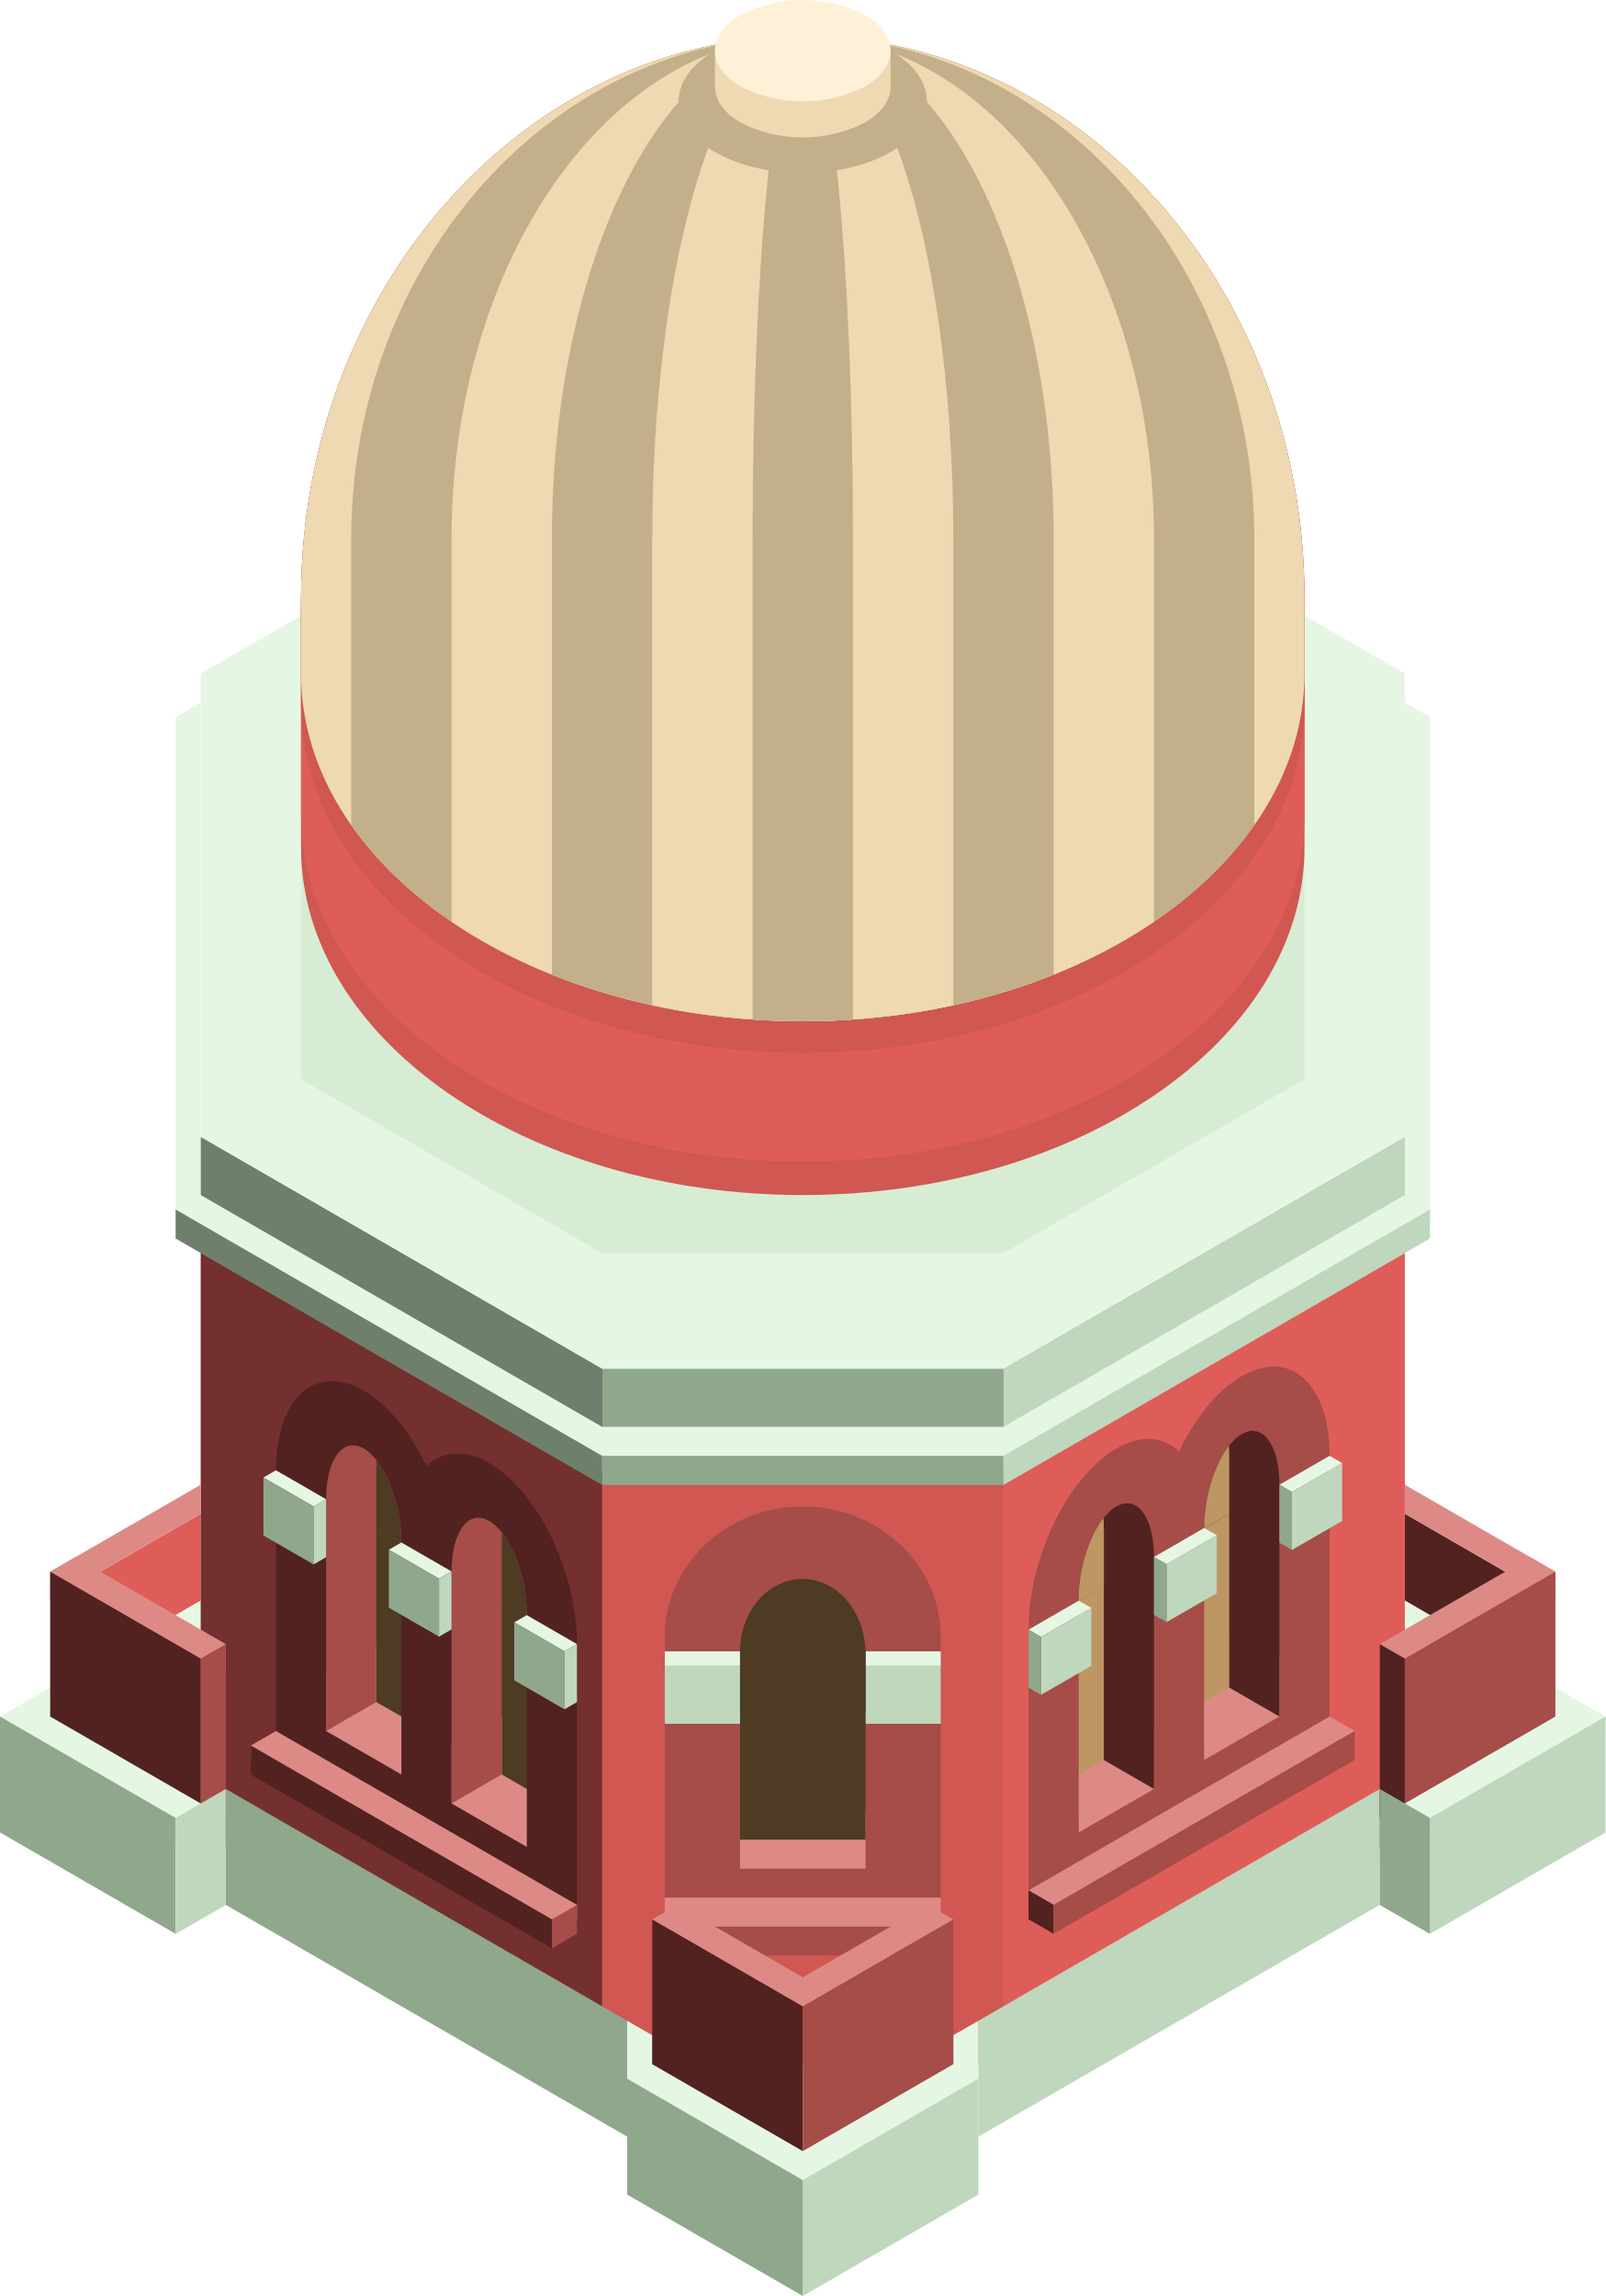
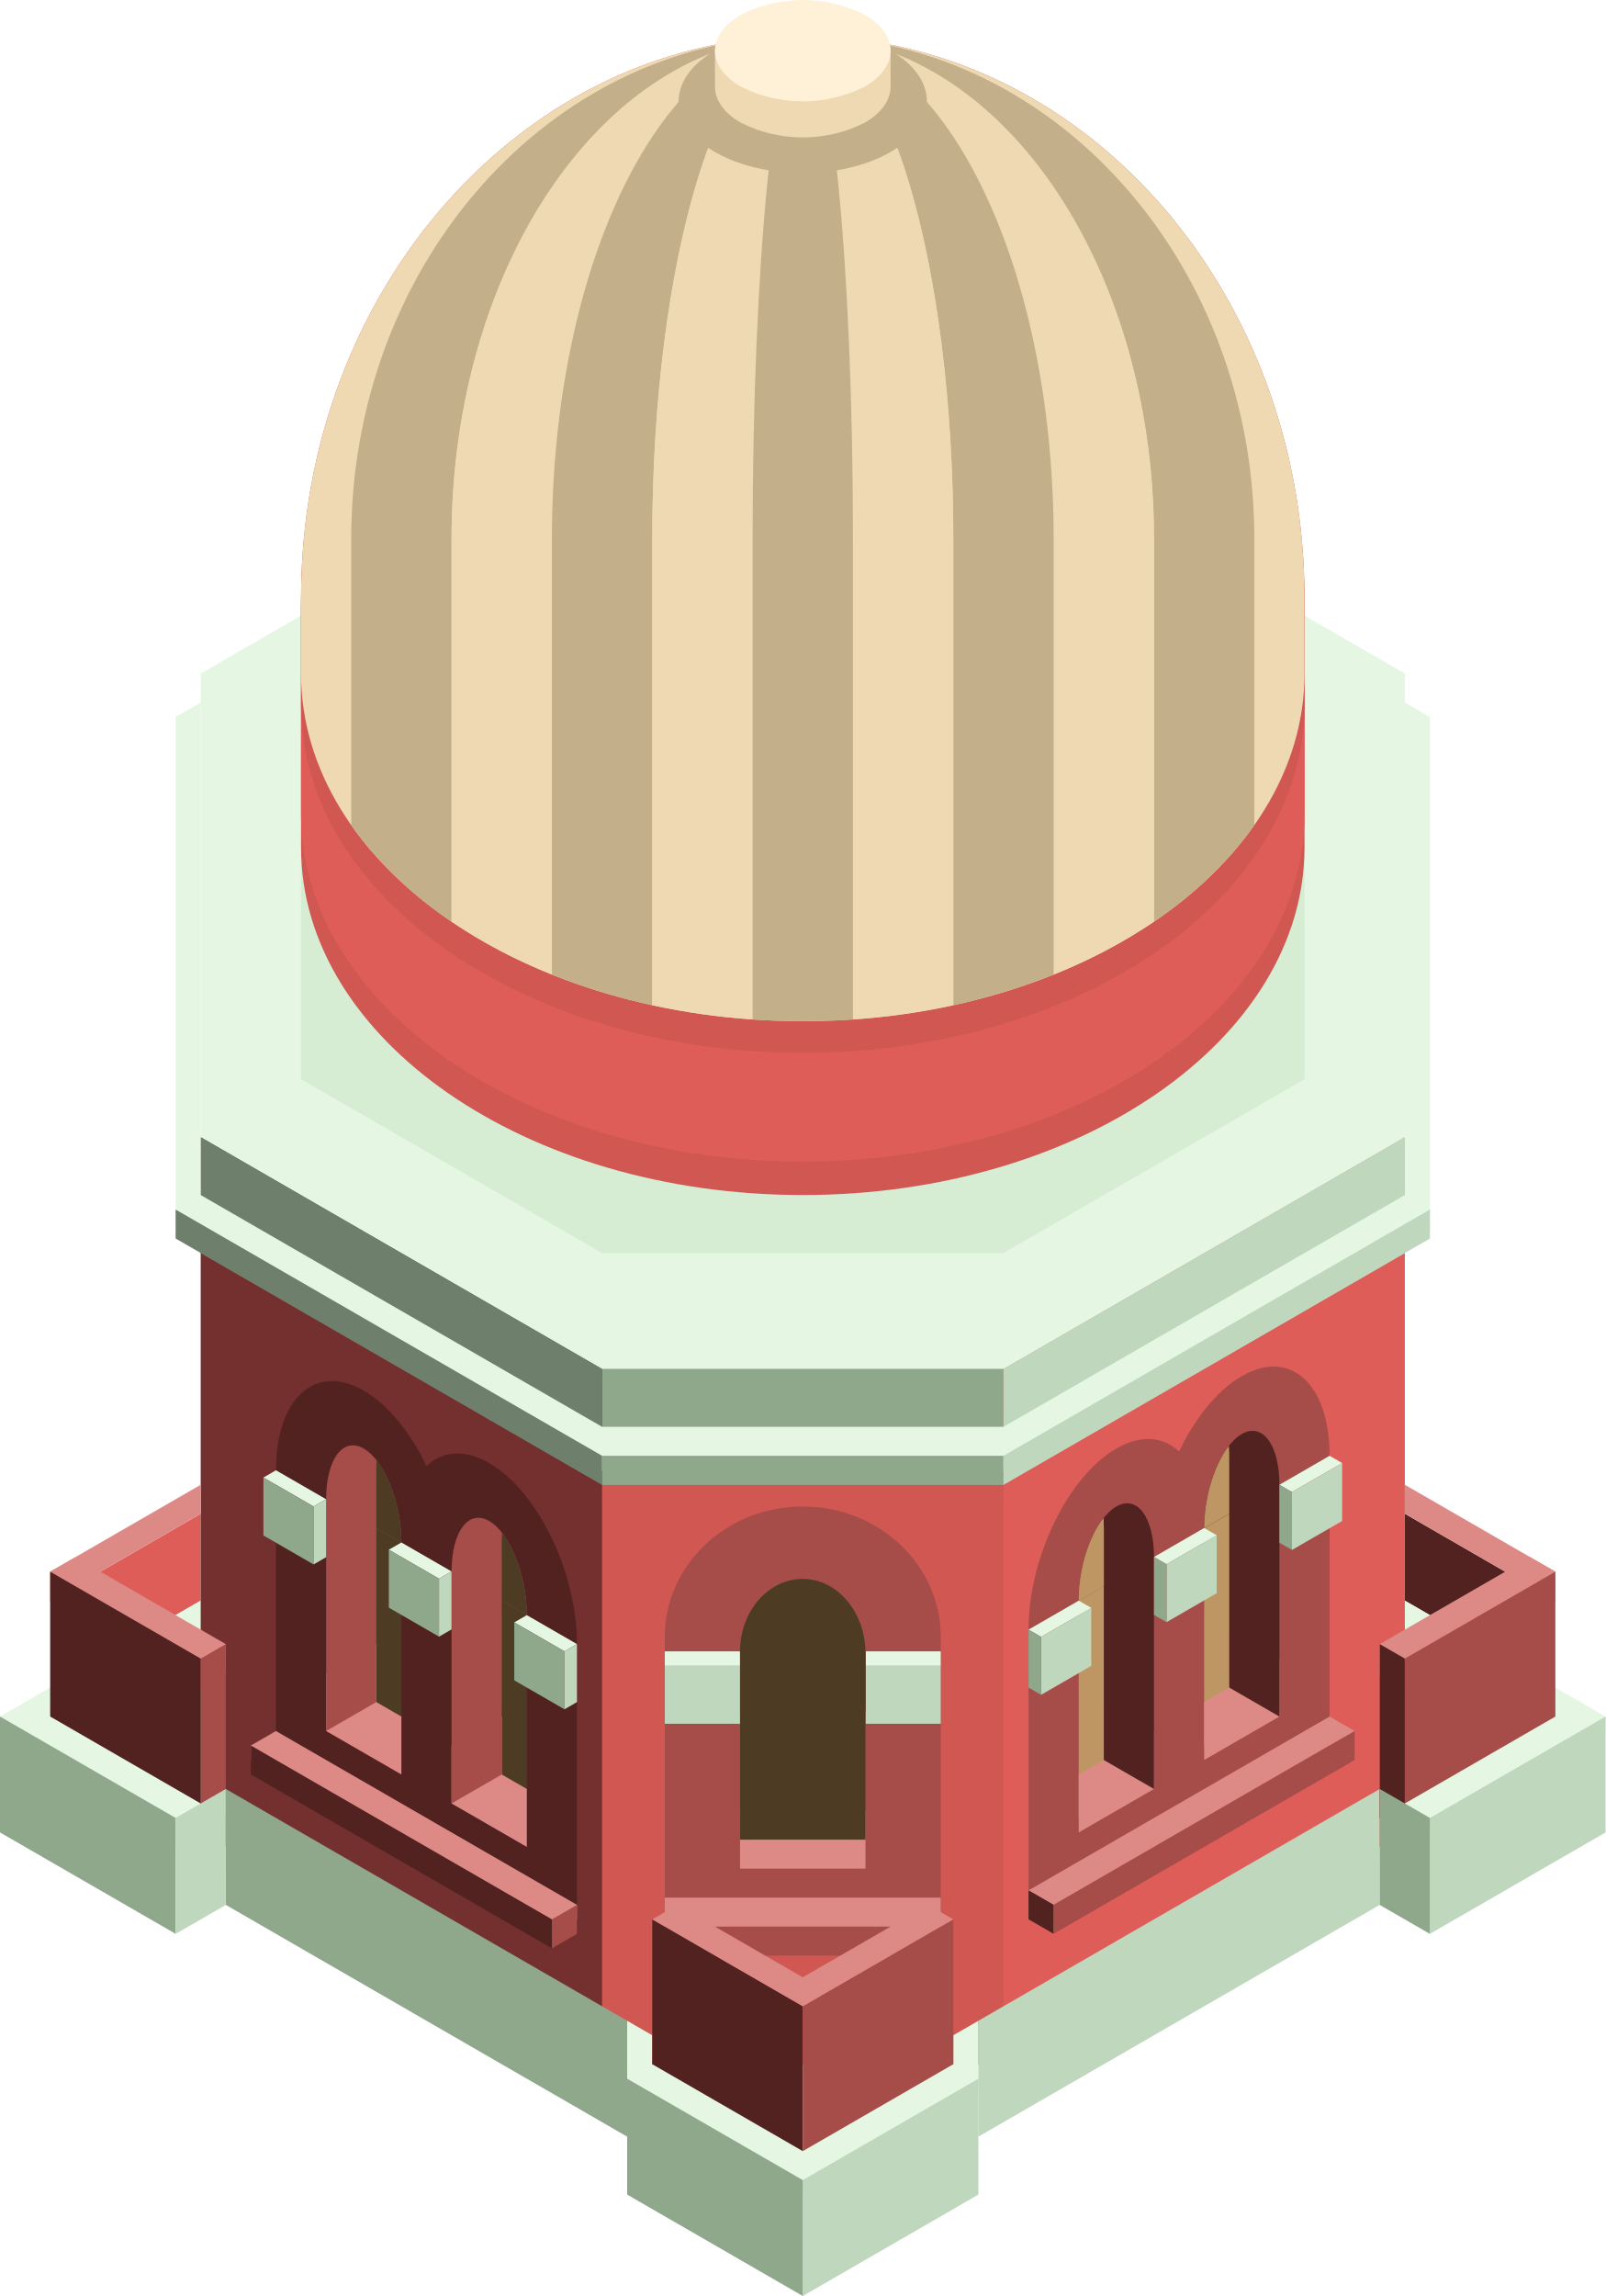
<svg xmlns="http://www.w3.org/2000/svg" id="Layer_1" data-name="Layer 1" viewBox="0 0 160 228.767">
  <defs>
    <style>
      .cls-1 {
        fill: none;
      }

+       .exterior-L-dark {
+         fill: #512220;
+       }
+ 
+       .exterior-R-light {
+         fill: #df5d58;
+       }
+ 
+       .crown-top-prim {
+         fill: #e5f7e3;
+       }
+ 
+       .exterior-R-prim {
+         fill: #d05752;
+       }
+ 
+       .exterior-L-prim {
+         fill: #73302e;
+       }
+ 
+       .crown-R-prim {
+         fill: #bfd7bd;
+       }
+ 
+       .crown-L-prim {
+         fill: #8fa88c;
+       }
+ 
+       .top-prim {
+         fill: #dd8a87;
+       }
+ 
+       .exterior-R-dark {
+         fill: #a64c49;
+       }
+ 
+       .window-R-prim {
+         fill: #bd9664;
+       }
+ 
+       .cls-2 {
+         clip-path: url(#clip-path);
+       }
+ 
+       .cls-3 {
+         clip-path: url(#clip-path-2);
+       }
+ 
+       .window-L-prim {
+         fill: #4d3b24;
+       }
+ 
+       .cls-4 {
+         clip-path: url(#clip-path-3);
+       }
+ 
+       .cls-5 {
+         clip-path: url(#clip-path-4);
+       }
+ 
+       .crown-top-dark {
+         fill: #d6edd3;
+       }
+ 
+       .crown-L-dark {
+         fill: #6e806c;
+       }
+ 
      .slope-R-prim {
        fill: #eed9b3;
      }

-       .exterior-L-dark {
-         fill: #512220;
-       }
- 
-       .exterior-R-light {
-         fill: #df5d58;
-       }
- 
-       .crown-top-prim {
-         fill: #e5f7e3;
-       }
- 
-       .exterior-R-prim {
-         fill: #d05752;
-       }
- 
-       .exterior-L-prim {
-         fill: #73302e;
-       }
- 
-       .crown-R-prim {
-         fill: #bfd7bd;
-       }
- 
-       .crown-L-prim {
-         fill: #8fa88c;
-       }
- 
-       .top-prim {
-         fill: #dd8a87;
-       }
- 
-       .exterior-R-dark {
-         fill: #a64c49;
-       }
- 
-       .window-R-prim {
-         fill: #bd9664;
-       }
- 
-       .cls-2 {
-         clip-path: url(#clip-path);
-       }
- 
-       .cls-3 {
-         clip-path: url(#clip-path-2);
-       }
- 
-       .window-L-prim {
-         fill: #4d3b24;
-       }
- 
-       .cls-4 {
-         clip-path: url(#clip-path-3);
-       }
- 
-       .cls-5 {
-         clip-path: url(#clip-path-4);
-       }
- 
-       .crown-top-dark {
-         fill: #d6edd3;
-       }
- 
-       .crown-L-dark {
-         fill: #6e806c;
-       }
- 
      .cls-6 {
-         fill: #a86d42;
-       }
- 
-       .cls-7 {
-         clip-path: url(#clip-path-5);
-       }
- 
-       .slope-L-prim {
        fill: #c3af8a;
      }

-       .slope-top-prim{
+       .slope-top {
        fill: #fff1d8;
      }
    </style>
    <clipPath id="clip-path">
      <path class="cls-1" d="M123.75,142.886h0c-2.07,1.195-3.75,5.399-3.75,9.382h0l7.5-4.33h0C127.5,143.955,125.82,141.691,123.75,142.886Z" />
    </clipPath>
    <clipPath id="clip-path-2">
      <path class="cls-1" d="M111.25,150.103h0c-2.07,1.195-3.75,5.399-3.75,9.382h0l7.5-4.331h0C115,151.171,113.32,148.908,111.25,150.103Z" />
    </clipPath>
    <clipPath id="clip-path-3">
      <path class="cls-1" d="M36.25,144.329h0c2.07,1.195,3.75,5.399,3.75,9.382h0l-7.5-4.33h0C32.5,145.398,34.18,143.134,36.25,144.329Z" />
    </clipPath>
    <clipPath id="clip-path-4">
      <path class="cls-1" d="M48.75,151.546h0c2.07,1.195,3.75,5.399,3.75,9.382h0l-7.5-4.33h0C45,152.615,46.68,150.351,48.75,151.546Z" />
-     </clipPath>
-     <clipPath id="clip-path-5">
-       <path class="slope-R-prim" d="M80,101.75h0c-27.596,0-50-15.522-50-34.641h0V59.6c0-30.907,22.404-56,50-56h0c27.596,0,50,25.093,50,56v7.509h0C130,86.228,107.596,101.75,80,101.75Z" />
    </clipPath>
  </defs>
  <g id="root">
    <path class="exterior-L-dark" d="M140,150.824l10,5.774v8.66l-10-5.773Z" />
    <path class="exterior-R-light" d="M20,150.824l-10,5.774v8.66l10-5.773Z" />
    <path class="crown-top-prim" d="M0,173.962v-2.93l80-46.188,80,46.188v1.486L80,218.706Z" />
    <path class="exterior-R-prim" d="M57.5,205.716h45V136.434h-45Z" />
    <path class="exterior-L-prim" d="M20,182.579V113.297l40,23.094v69.282Z" />
    <path class="exterior-R-light" d="M100,136.391l40-23.094v69.282l-40,23.094Z" />
    <path class="crown-top-prim" d="M20,113.297V67.109L60,44.015h40l40,23.094v46.188l-40,23.094H60Z" />
    <path class="crown-R-prim" d="M97.5,201.343l40-23.094v11.547l-40,23.094Z" />
    <path class="crown-L-prim" d="M62.5,201.343l-40-23.094v11.547l40,23.094Z" />
    <path class="crown-R-prim" d="M142.5,181.135,160,171.032v11.547l-17.5,10.103Z" />
    <path class="crown-L-prim" d="M17.5,181.135,0,171.032v11.547l17.5,10.103Z" />
    <path class="crown-R-prim" d="M80,215.819l17.5-10.103v12.947L80,228.767Z" />
    <path class="crown-L-prim" d="M80,215.819,62.5,205.716v12.947L80,228.767Z" />
    <path class="top-prim" d="M155,159.528v-2.93l-2.5-1.443-15,8.66v2.93l2.5,1.443Z" />
    <path class="top-prim" d="M5,159.528v-2.93l2.5-1.443,15,8.66v2.93L20,168.188Z" />
    <path class="top-prim" d="M140,150.824v-2.886l15,8.66-2.5,1.443Z" />
    <path class="top-prim" d="M20,150.824v-2.886l-15,8.66,2.5,1.443Z" />
    <path class="exterior-L-dark" d="M137.5,163.815l2.5,1.443v17.321l-2.5-1.444Z" />
    <path class="exterior-R-dark" d="M22.5,163.815,20,165.258v17.321l2.5-1.444Z" />
    <path class="exterior-R-dark" d="M155,156.598v14.434l-15,8.66V165.258Z" />
    <path class="exterior-L-dark" d="M5,156.598v14.434l15,8.66V165.258Z" />
    <path class="crown-top-prim" d="M97.5,201.343,95,202.786v2.887l-15,8.66-15-8.66v-2.887l-2.5-1.443v5.773L80,217.22l17.5-10.104Z" />
    <g>
      <path class="exterior-R-dark" d="M102.5,191.239V162.371h0c0-7.169,3.921-15.254,8.75-18.042h0c4.829-2.788,8.75.769,8.75,7.939h0v28.867Z" />
      <path class="exterior-R-dark" d="M115,184.022V155.154h0c0-7.169,3.921-15.254,8.75-18.042h0c4.829-2.788,8.75.769,8.75,7.939h0v28.867Z" />
      <path class="window-R-prim" d="M126.25,147.216l-5,2.887L120,152.268v21.65l6.25-3.608Z" />
      <path class="top-prim" d="M120,175.362l7.5-4.33v-5.774l-5-2.887v5.774l-2.5,1.443Z" />
      <path class="exterior-L-dark" d="M127.5,147.938l-5-2.887v23.094l5,2.887Z" />
      <path class="window-R-prim" d="M113.75,154.433l-5,2.887-1.25,2.165v21.65l6.25-3.608Z" />
      <path class="top-prim" d="M107.5,182.579l7.5-4.33v-5.774l-5-2.887v5.774l-2.5,1.443Z" />
      <path class="exterior-L-dark" d="M115,155.155l-5-2.887v23.094l5,2.887Z" />
      <path class="exterior-L-dark" d="M123.75,142.886h0c-2.07,1.195-3.75,5.399-3.75,9.382h0l7.5-4.33h0C127.5,143.955,125.82,141.691,123.75,142.886Z" />
      <g class="cls-2">
        <path class="window-R-prim" d="M118.75,139.999h0c-2.07,1.195-3.75,5.399-3.75,9.382h0v5.774l7.5-4.331v-5.773h0C122.5,141.068,120.82,138.804,118.75,139.999Z" />
      </g>
      <path class="exterior-L-dark" d="M111.25,150.103h0c-2.07,1.195-3.75,5.399-3.75,9.382h0l7.5-4.331h0C115,151.171,113.32,148.908,111.25,150.103Z" />
      <g class="cls-3">
        <g>
          <path class="window-R-prim" d="M106.25,147.216h0c-2.07,1.195-3.75,5.399-3.75,9.382h0v5.773l7.5-4.33v-5.773h0C110,148.285,108.32,146.021,106.25,147.216Z" />
          <path class="window-R-prim" d="M106.25,147.216h0c-2.07,1.195-3.75,5.399-3.75,9.382h0v5.773l7.5-4.33v-5.773h0C110,148.285,108.32,146.021,106.25,147.216Z" />
        </g>
      </g>
      <path class="crown-top-prim" d="M107.5,159.485l1.25.721-5,2.887-1.25-.722Z" />
      <path class="crown-top-prim" d="M120,152.245l1.25.722-5,2.887-1.25-.722Z" />
      <path class="crown-top-prim" d="M132.5,145.051l1.25.722-5,2.886-1.25-.721Z" />
      <path class="crown-R-prim" d="M108.75,165.98l-5,2.887v-5.774l5-2.887Z" />
      <path class="crown-R-prim" d="M121.25,158.74l-5,2.887v-5.773l5-2.887Z" />
      <path class="crown-R-prim" d="M133.75,151.546l-5,2.887v-5.774l5-2.886Z" />
      <path class="crown-L-prim" d="M102.5,162.371v5.774l1.25.722v-5.774Z" />
      <path class="crown-L-prim" d="M115,155.132v5.773l1.25.722v-5.773Z" />
      <path class="crown-L-prim" d="M127.5,147.938v5.773l1.25.722v-5.774Z" />
      <path class="top-prim" d="M132.5,171.032l2.5,1.443-30,17.321-2.5-1.444Z" />
      <path class="exterior-L-dark" d="M105,192.682l-2.5-1.443v-2.887l2.5,1.444Z" />
      <path class="exterior-R-dark" d="M135,172.475l-30,17.321v2.886l30-17.32Z" />
    </g>
    <path class="exterior-R-dark" d="M66.25,191.961V163.093h0c0-7.169,6.161-12.99,13.75-12.99h0c7.589,0,13.75,5.821,13.75,12.99h0v28.868Z" />
    <path class="top-prim" d="M73.75,186.187h12.5v-5.773H73.75Z" />
    <path class="crown-top-prim" d="M93.75,164.536v1.444h-7.5v-1.444Z" />
    <path class="crown-top-prim" d="M73.75,164.536v1.444h-7.5v-1.444Z" />
    <path class="crown-R-prim" d="M93.75,171.753h-7.5V165.98h7.5Z" />
    <path class="crown-R-prim" d="M73.75,171.753h-7.5V165.98h7.5Z" />
    <path class="top-prim" d="M93.75,189.074v4.33H66.25v-4.33Z" />
    <path class="exterior-R-dark" d="M93.75,191.961H66.25v2.886h27.5Z" />
    <g>
      <path class="exterior-L-dark" d="M57.5,192.682V163.815h0c0-7.17-3.921-15.254-8.75-18.042h0c-4.829-2.789-8.75.769-8.75,7.938h0v28.868Z" />
      <path class="exterior-L-dark" d="M45,185.465V156.598h0c0-7.17-3.921-15.254-8.75-18.042h0c-4.829-2.788-8.75.769-8.75,7.938h0v28.868Z" />
      <path class="window-L-prim" d="M33.75,148.659l5,2.887L40,153.711v21.651l-6.25-3.609Z" />
      <path class="top-prim" d="M40,176.805l-7.5-4.33v-5.773l5-2.887v5.773l2.5,1.444Z" />
      <path class="exterior-R-dark" d="M32.5,149.381l5-2.887v23.094l-5,2.887Z" />
      <path class="window-L-prim" d="M46.25,155.876l5,2.887,1.25,2.165v21.651l-6.25-3.609Z" />
      <path class="top-prim" d="M52.5,184.022l-7.5-4.33v-5.774l5-2.886v5.773l2.5,1.444Z" />
      <path class="exterior-R-dark" d="M45,156.598l5-2.887v23.094l-5,2.887Z" />
      <path class="exterior-R-dark" d="M36.25,144.329h0c2.07,1.195,3.75,5.399,3.75,9.382h0l-7.5-4.33h0C32.5,145.398,34.18,143.134,36.25,144.329Z" />
      <g class="cls-4">
        <path class="window-L-prim" d="M41.25,141.442h0c2.07,1.195,3.75,5.399,3.75,9.382h0v7.217l-7.5-4.33v-7.217h0C37.5,142.511,39.18,140.248,41.25,141.442Z" />
      </g>
      <path class="exterior-R-dark" d="M48.75,151.546h0c2.07,1.195,3.75,5.399,3.75,9.382h0l-7.5-4.33h0C45,152.615,46.68,150.351,48.75,151.546Z" />
      <g class="cls-5">
        <path class="window-L-prim" d="M53.75,148.659h0c2.07,1.195,3.75,5.399,3.75,9.382h0v7.217l-7.5-4.33v-7.217h0C50,149.728,51.68,147.464,53.75,148.659Z" />
      </g>
      <path class="crown-top-prim" d="M52.5,160.928l-1.25.722,5,2.886,1.25-.721Z" />
      <path class="crown-top-prim" d="M40,153.689l-1.25.721,5,2.887,1.25-.722Z" />
      <path class="crown-top-prim" d="M27.5,146.494l-1.25.722,5,2.887,1.25-.722Z" />
      <path class="crown-L-prim" d="M51.25,167.423l5,2.887v-5.774l-5-2.886Z" />
      <path class="crown-L-prim" d="M38.75,160.184l5,2.886v-5.773l-5-2.887Z" />
      <path class="crown-L-prim" d="M26.25,152.989l5,2.887v-5.773l-5-2.887Z" />
      <path class="crown-R-prim" d="M57.5,163.815v5.773l-1.25.722v-5.774Z" />
      <path class="crown-R-prim" d="M45,156.575v5.774l-1.25.721v-5.773Z" />
      <path class="crown-R-prim" d="M32.5,149.381v5.774l-1.25.721v-5.773Z" />
      <path class="top-prim" d="M27.5,172.475,25,173.918v1.487l30,17.32,2.5-1.443v-1.486Z" />
      <path class="exterior-R-dark" d="M55,194.126l2.5-1.444v-2.886L55,191.239Z" />
      <path class="exterior-L-dark" d="M25,173.918l30,17.321v2.887L25,176.805Z" />
    </g>
    <path class="crown-top-dark" d="M60,124.852h40l30-17.321V72.882L95,52.675H65L30,72.882v34.649Z" />
    <path class="exterior-L-dark" d="M65,191.239l15,8.66v14.434l-15-8.66Z" />
    <path class="exterior-R-dark" d="M95,191.239v14.434l-15,8.66V199.899Z" />
    <path class="top-prim" d="M65,191.239l2.5-1.443L80,197.012l12.5-7.216,2.5,1.443-15,8.66Z" />
    <path class="window-L-prim" d="M86.25,164.536H73.75V183.3h12.5Z" />
    <path class="window-L-prim" d="M80,157.32h0c-3.449,0-6.25,3.233-6.25,7.216h0v5.774l12.5.201v-5.773h0C86.25,160.644,83.449,157.32,80,157.32Z" />
    <path class="crown-L-prim" d="M60,136.391h40v11.547H60Z" />
    <path class="crown-R-prim" d="M100,136.391l40-23.094v11.547l-40,23.094Z" />
    <path class="crown-L-dark" d="M60,136.391,20,113.297v11.547l40,23.094Z" />
    <path class="crown-top-prim" d="M140,119.07V69.995l2.5,1.444V122L100,146.537v-4.373Z" />
    <path class="crown-top-prim" d="M20,119.07V69.995l-2.5,1.444V122L60,146.537v-4.373Z" />
    <path class="crown-top-prim" d="M60,142.164h40l2.5,1.444-2.5,2.929H60l-2.5-2.929Z" />
    <path class="crown-L-prim" d="M100,147.938H60v-2.887h40Z" />
    <path class="crown-R-prim" d="M142.5,120.513,100,145.051v2.887L142.5,123.4Z" />
    <path class="crown-L-dark" d="M17.5,120.514,60,145.051v2.887L17.5,123.4Z" />
    <path class="exterior-R-prim" d="M80,119.07h0c-27.596,0-50-15.522-50-34.641h0V59.6c0-30.907,22.404-56,50-56h0c27.596,0,50,25.093,50,56V84.429h0C130,103.548,107.596,119.07,80,119.07Z" />
    <path class="exterior-R-light" d="M80,115.737h0c-27.596,0-50-15.522-50-34.641h0V60.737c0-30.908,22.404-56,50-56h0c27.596,0,50,25.092,50,56V81.096h0C130,100.215,107.596,115.737,80,115.737Z" />
    <path class="exterior-R-prim" d="M80,104.903h0c-27.596,0-50-15.522-50-34.641h0V60.237c0-30.908,22.404-56,50-56h0c27.596,0,50,25.092,50,56V70.262h0C130,89.381,107.596,104.903,80,104.903Z" />
-     <path class="cls-6" d="M80,101.75h0c-27.596,0-50-15.522-50-34.641h0V59.6c0-30.907,22.404-56,50-56h0c27.596,0,50,25.093,50,56v7.509h0C130,86.228,107.596,101.75,80,101.75Z" />
-     <g>
-       <path class="slope-R-prim" d="M80,101.75h0c-27.596,0-50-15.522-50-34.641h0V59.6c0-30.907,22.404-56,50-56h0c27.596,0,50,25.093,50,56v7.509h0C130,86.228,107.596,101.75,80,101.75Z" />
-       <g class="cls-7">
-         <g>
-           <path class="slope-L-prim" d="M35,119.07V53.688C35,26.044,55.164,3.6,80,3.6h0c24.836,0,45,22.444,45,50.088V119.07Z" />
-           <path class="slope-R-prim" d="M45,119.07V53.688C45,26.044,60.683,3.6,80,3.6h0c19.317,0,35,22.444,35,50.088V119.07Z" />
-           <path class="slope-L-prim" d="M55,119.07V53.688C55,26.044,66.202,3.6,80,3.6h0c13.798,0,25,22.444,25,50.088V119.07Z" />
-           <path class="slope-R-prim" d="M65,119.07V53.688C65,26.044,71.721,3.6,80,3.6h0c8.279,0,15,22.444,15,50.088V119.07Z" />
-           <path class="slope-L-prim" d="M75,121.957V53.688C75,26.044,77.24,3.6,80,3.6h0c2.76,0,5,22.444,5,50.088v68.269Z" />
-         </g>
-       </g>
-     </g>
-     <path class="slope-L-prim" d="M71.25,5.043h0c-4.829,2.789-4.829,7.316,0,10.104h0c4.829,2.788,12.671,2.788,17.5,0h0c4.829-2.788,4.829-7.315,0-10.104h0C83.921,2.255,76.079,2.255,71.25,5.043Z" />
+     <path class="slope-R-prim" d="M80,101.75h0c-27.596,0-50-15.522-50-34.641h0V59.6c0-30.907,22.404-56,50-56h0c27.596,0,50,25.093,50,56v7.509h0C130,86.228,107.596,101.75,80,101.75Z" />
+     <g>
+       <path class="cls-6" d="M35,53.688V82.211A38.626,38.626,0,0,0,45,91.83V53.688C45,26.044,60.683,3.6,80,3.6c-.778,0-1.551.026-2.321.066C53.92,5.012,35,26.911,35,53.688Z" />
+       <path class="cls-6" d="M115,53.688V91.83a38.626,38.626,0,0,0,10-9.618V53.688c0-26.777-18.92-48.676-42.679-50.022C81.551,3.627,80.778,3.6,80,3.6,99.317,3.6,115,26.044,115,53.688Z" />
+       <path class="slope-R-prim" d="M105,53.688v43.41A52.756,52.756,0,0,0,115,91.83V53.688C115,26.044,99.317,3.6,80,3.6,93.798,3.6,105,26.044,105,53.688Z" />
+       <path class="slope-R-prim" d="M45,53.688V91.83a52.756,52.756,0,0,0,10,5.269V53.688C55,26.044,66.202,3.6,80,3.6,60.683,3.6,45,26.044,45,53.688Z" />
+       <path class="cls-6" d="M55,53.688v43.41a62.734,62.734,0,0,0,10,3.061V53.688C65,26.044,71.721,3.6,80,3.6,66.202,3.6,55,26.044,55,53.688Z" />
+       <path class="cls-6" d="M95,53.688v46.471a62.734,62.734,0,0,0,10-3.061V53.688C105,26.044,93.798,3.6,80,3.6,88.279,3.6,95,26.044,95,53.688Z" />
+       <path class="slope-R-prim" d="M85,53.688v47.889a69.442,69.442,0,0,0,10-1.417V53.688C95,26.044,88.279,3.6,80,3.6,82.76,3.6,85,26.044,85,53.688Z" />
+       <path class="slope-R-prim" d="M65,53.688v46.471a69.442,69.442,0,0,0,10,1.417V53.688C75,26.044,77.24,3.6,80,3.6,71.721,3.6,65,26.044,65,53.688Z" />
+       <path class="cls-6" d="M75,53.688v47.889q2.467.17,5,.173,2.531,0,5-.173V53.688C85,26.044,82.76,3.6,80,3.6S75,26.044,75,53.688Z" />
+     </g>
+     <path class="cls-6" d="M71.25,5.043h0c-4.829,2.789-4.829,7.316,0,10.104h0c4.829,2.788,12.671,2.788,17.5,0h0c4.829-2.788,4.829-7.315,0-10.104h0C83.921,2.255,76.079,2.255,71.25,5.043Z" />
    <g>
      <path class="slope-R-prim" d="M73.812,5.071h0c-3.416,1.972-3.416,5.174,0,7.146h0a13.684,13.684,0,0,0,12.376,0h0c3.416-1.972,3.416-5.174,0-7.146h0A13.684,13.684,0,0,0,73.812,5.071Z" />
      <rect class="slope-R-prim" x="71.25" y="4.763" width="17.5" height="3.573" />
-       <path class="slope-top-prim" d="M73.812,1.479h0c-3.416,1.972-3.416,5.173,0,7.145h0a13.684,13.684,0,0,0,12.376,0h0c3.416-1.972,3.416-5.173,0-7.145h0A13.684,13.684,0,0,0,73.812,1.479Z" />
+       <path class="slope-top" d="M73.812,1.479h0c-3.416,1.972-3.416,5.173,0,7.145h0a13.684,13.684,0,0,0,12.376,0h0c3.416-1.972,3.416-5.173,0-7.145h0A13.684,13.684,0,0,0,73.812,1.479Z" />
    </g>
    <path class="crown-R-prim" d="M22.5,189.804V178.249l-5,2.886V192.69Z" />
    <path class="crown-L-prim" d="M137.5,189.804V178.249l5,2.886V192.69Z" />
  </g>
</svg>
